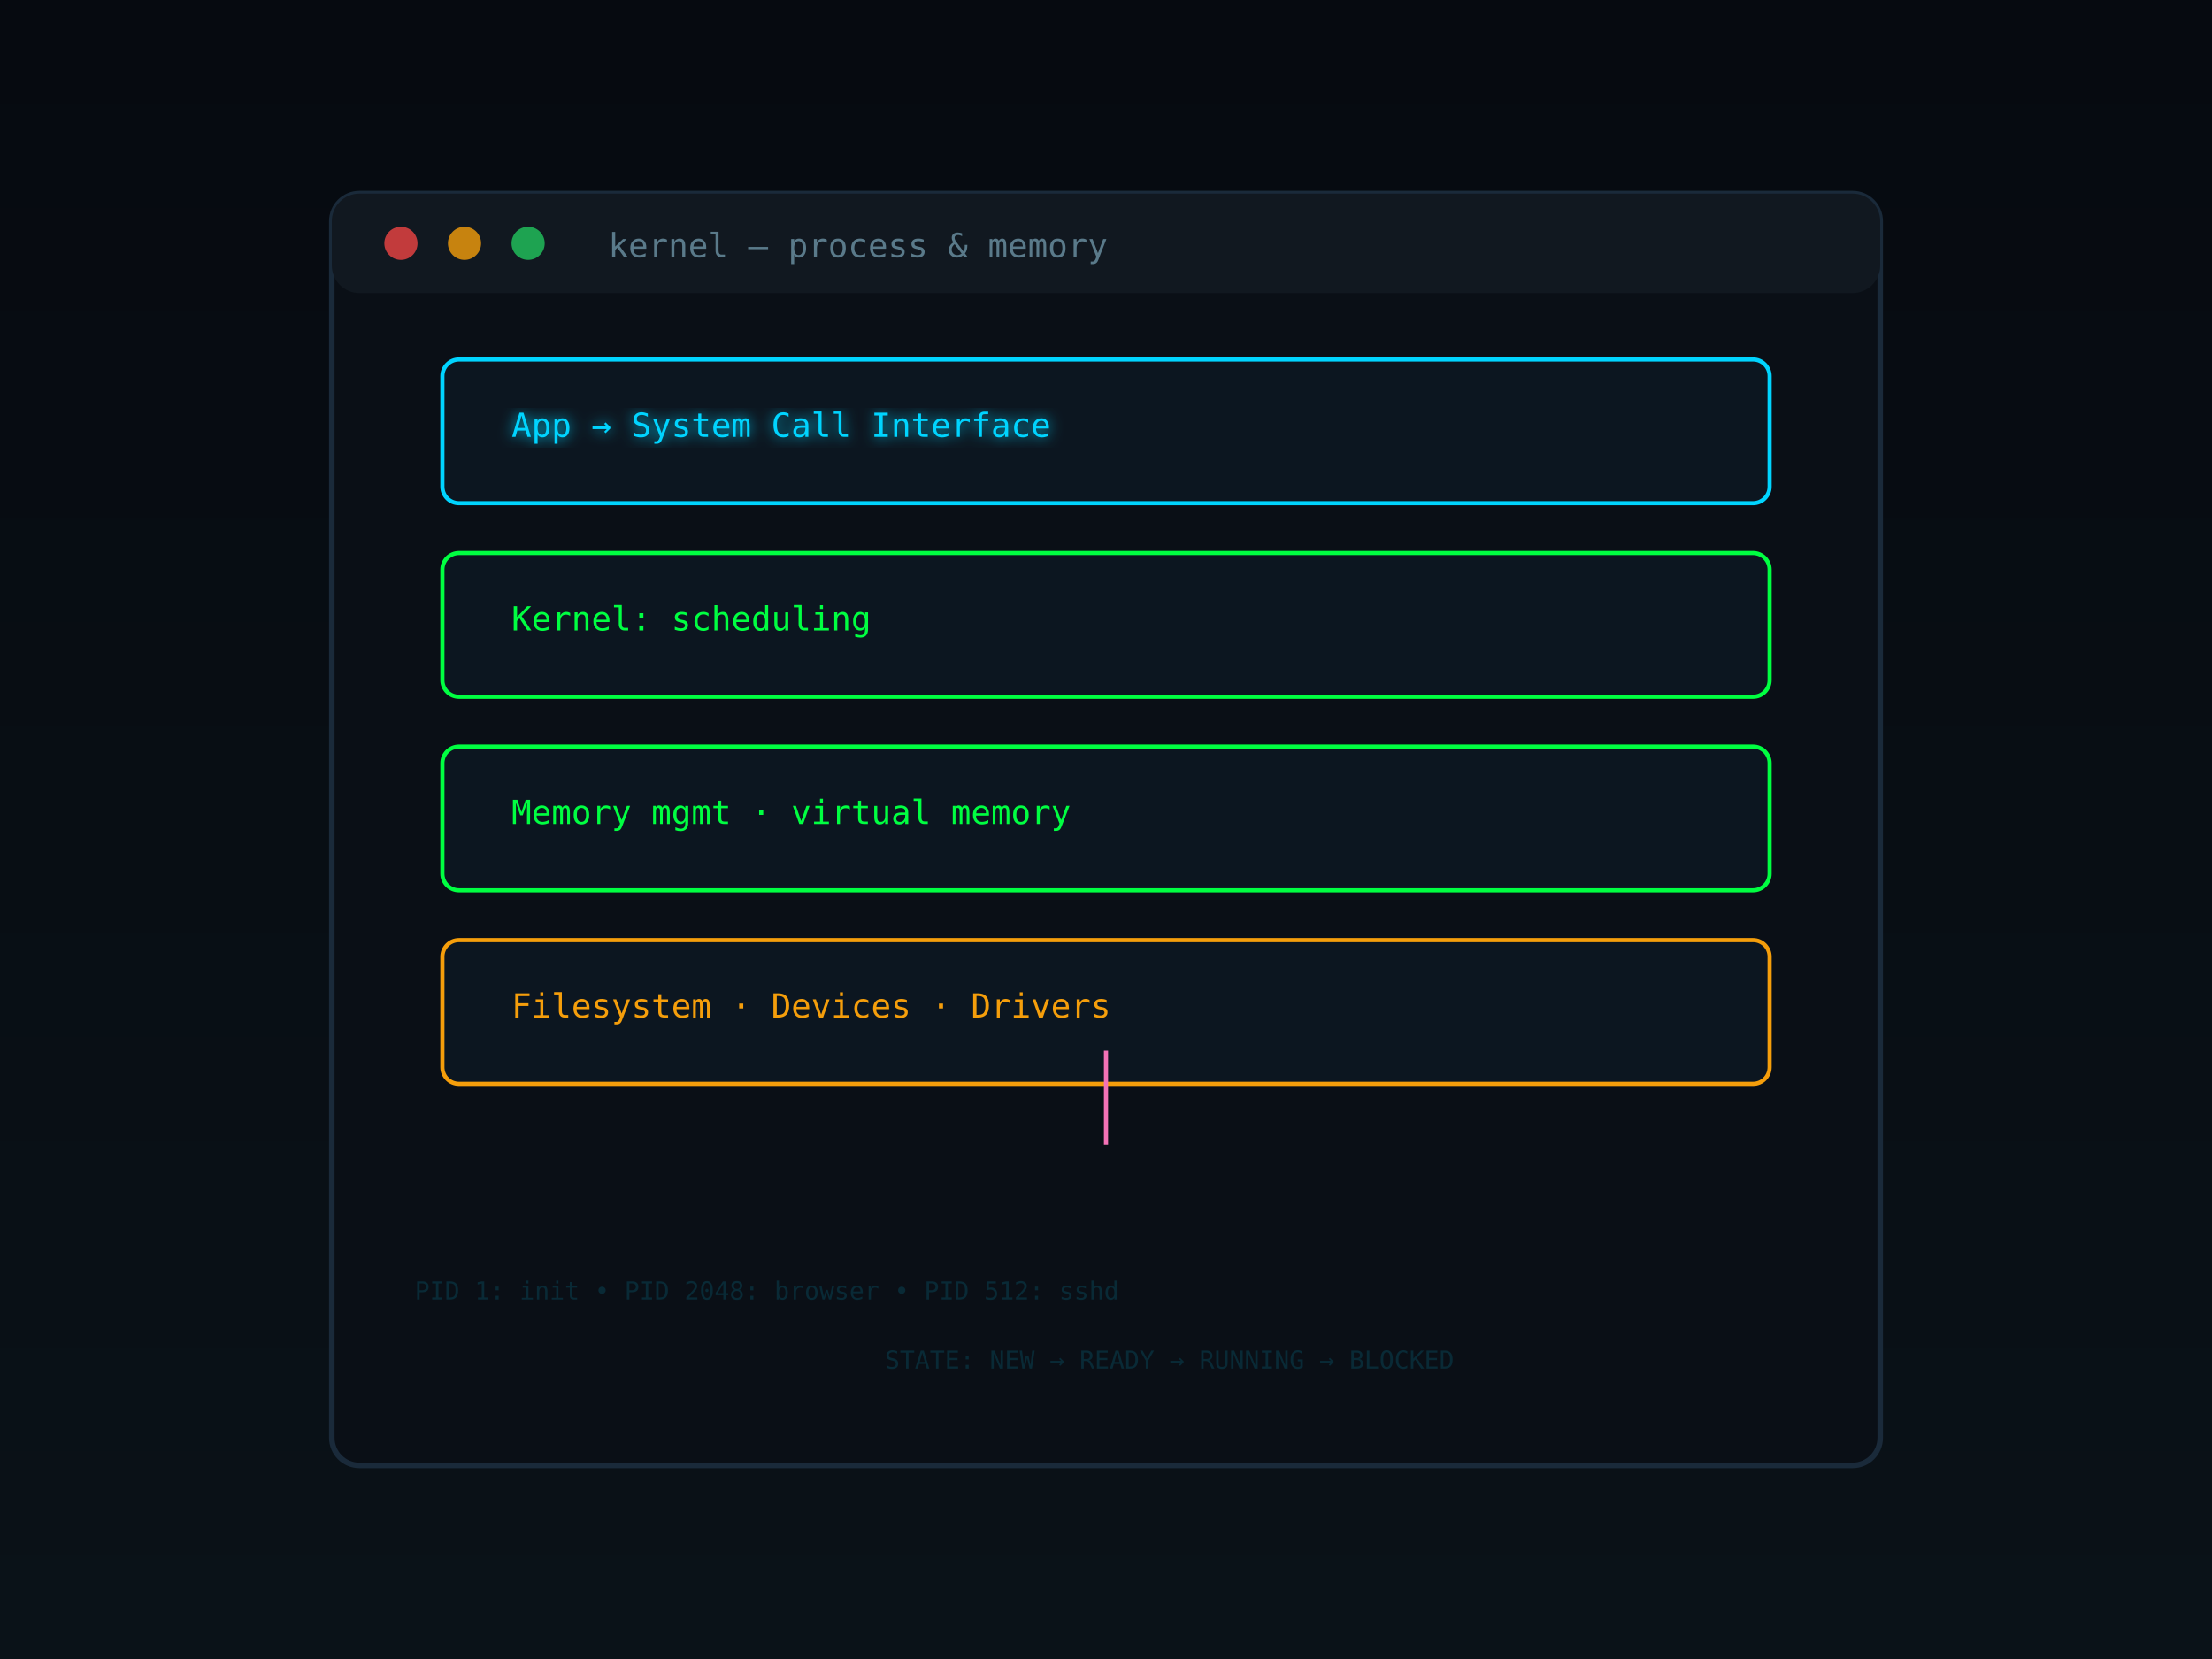
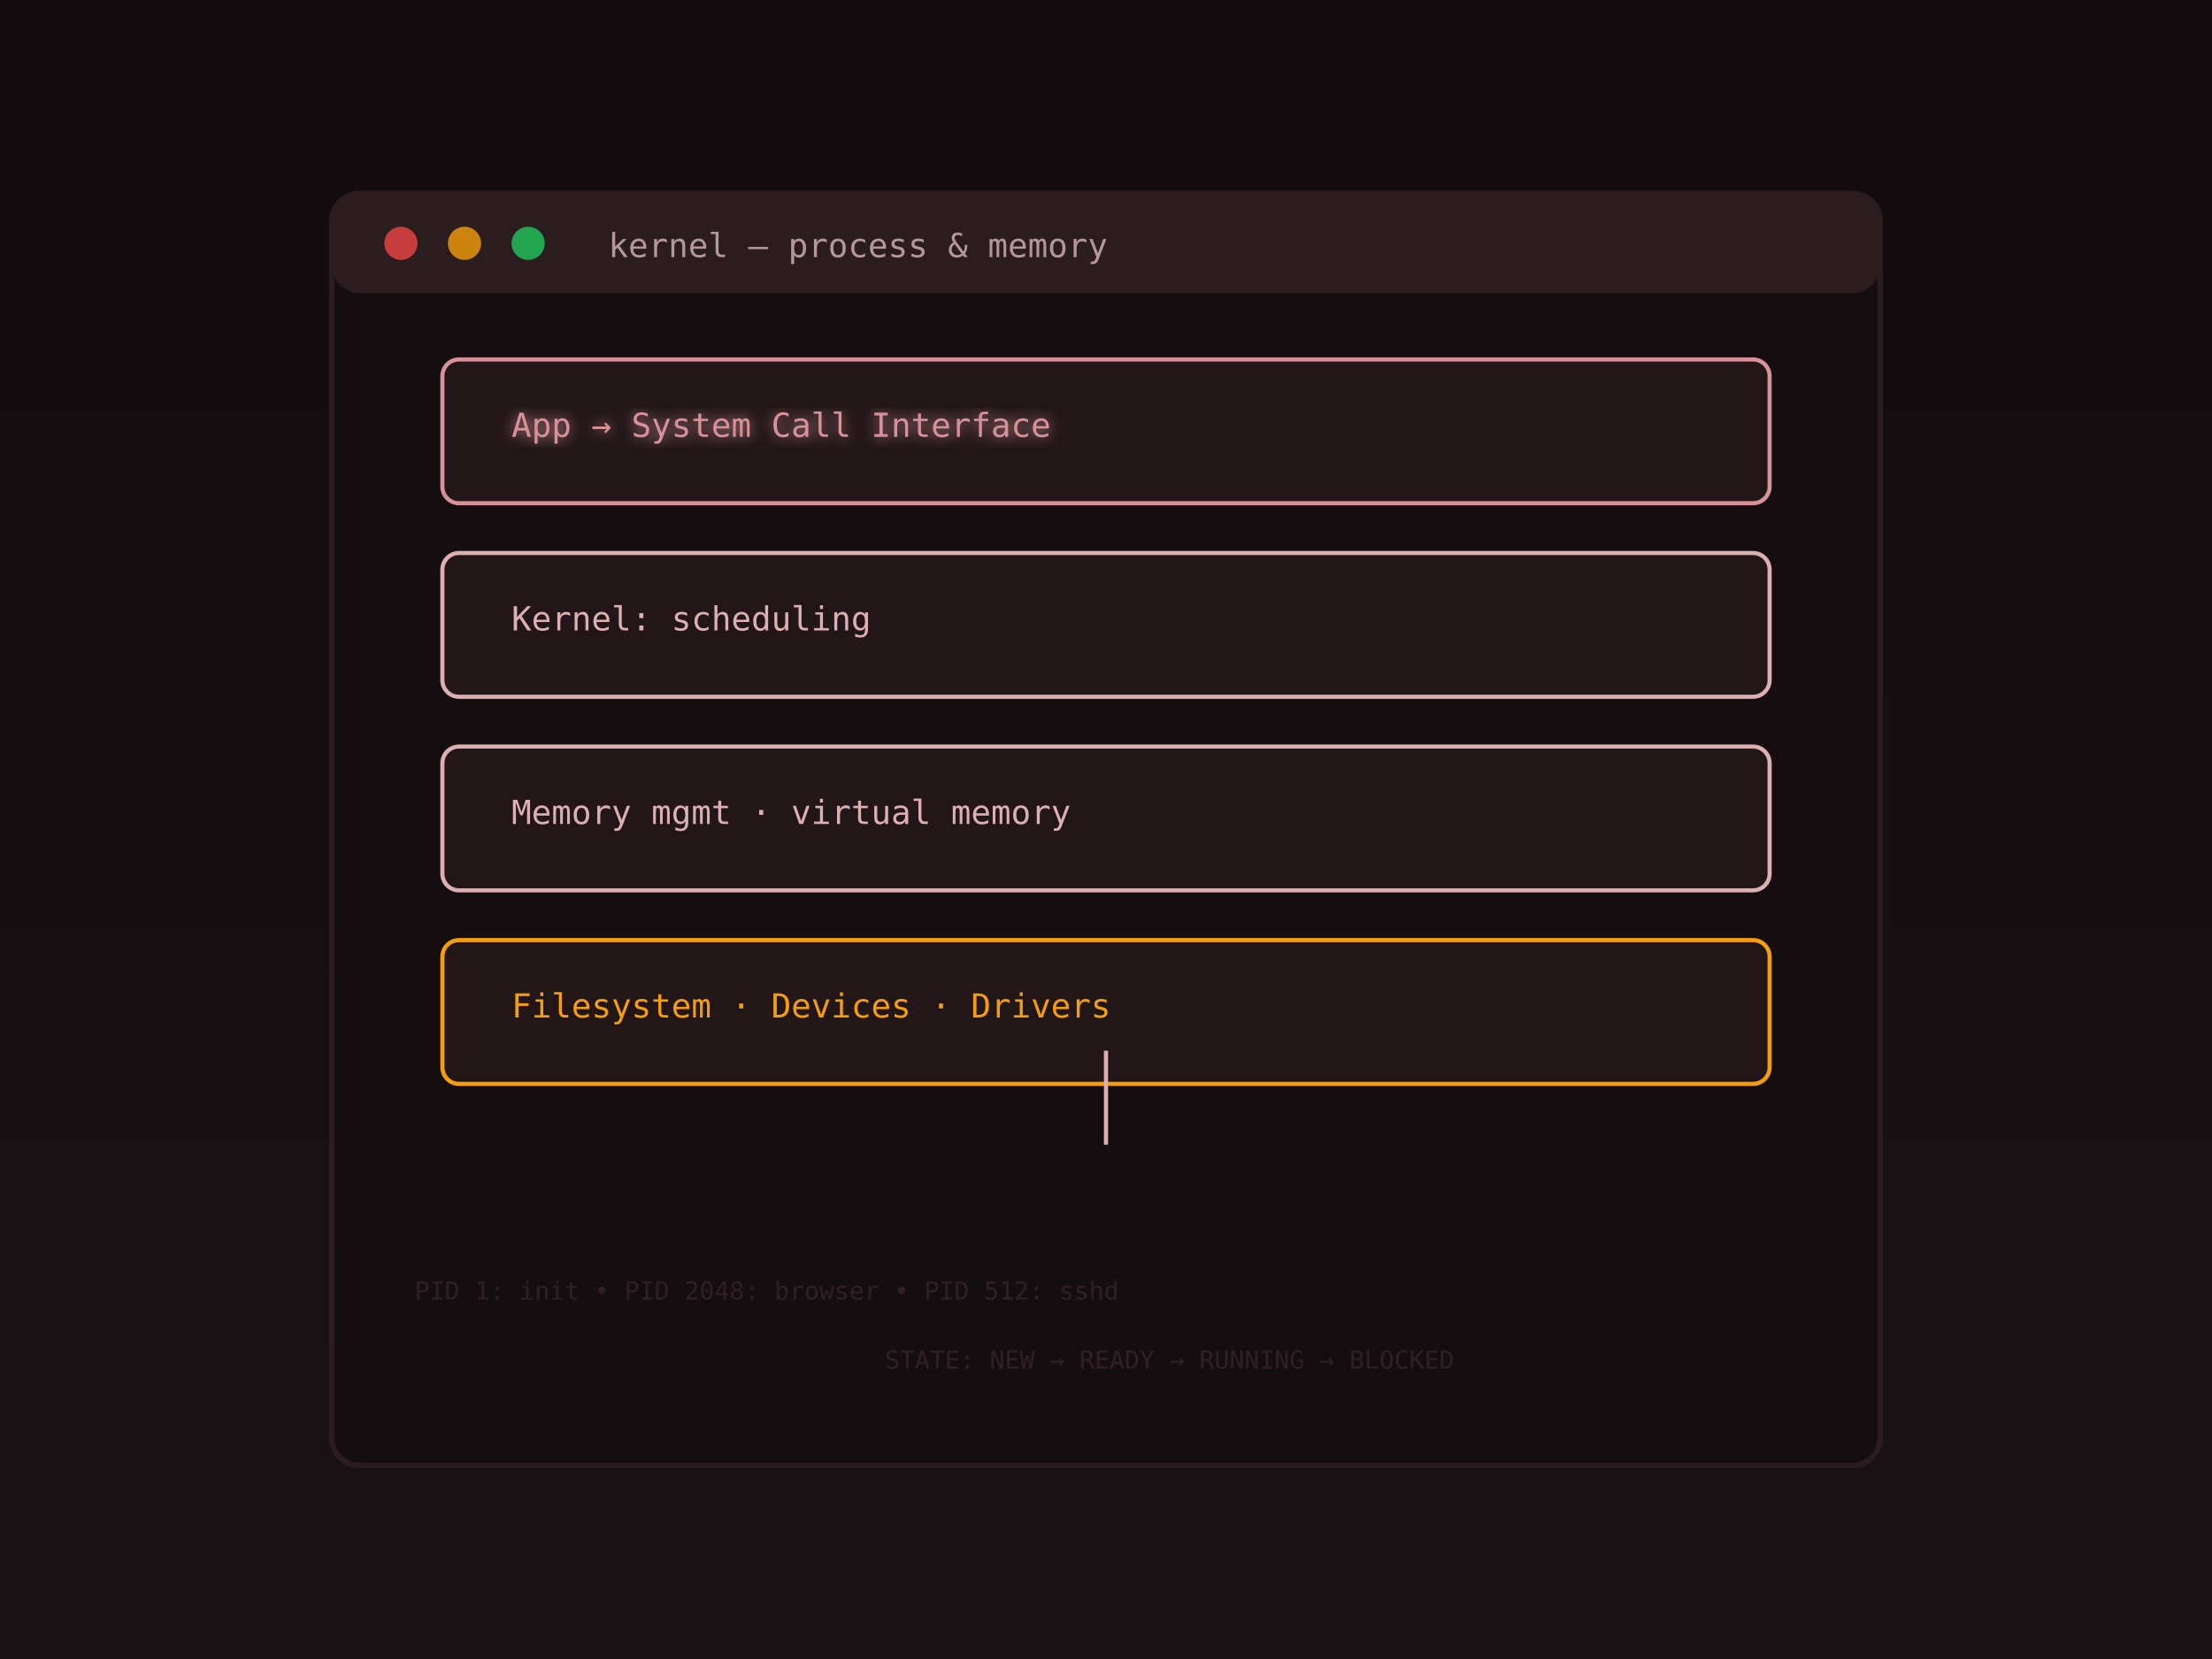
<svg xmlns="http://www.w3.org/2000/svg" viewBox="0 0 800 600">
  <defs>
    <linearGradient id="bgOSC" x1="0" y1="0" x2="0" y2="1">
-       <stop offset="0" stop-color="#060a10" />
-       <stop offset="1" stop-color="#0a1218" />
+       <stop offset="0" stop-color="#120c0e" />
+       <stop offset="1" stop-color="#1a1214" />
    </linearGradient>
    <filter id="gO1">
      <feGaussianBlur stdDeviation="2.5" result="b" />
      <feMerge>
        <feMergeNode in="b" />
        <feMergeNode in="SourceGraphic" />
      </feMerge>
    </filter>
  </defs>
  <rect width="800" height="600" fill="url(#bgOSC)" />
-   <rect x="120" y="70" width="560" height="460" rx="10" fill="#0a0f16" stroke="#1a2a3a" stroke-width="2" />
-   <rect x="120" y="70" width="560" height="36" rx="10" fill="#111820" />
+   <rect x="120" y="70" width="560" height="460" rx="10" fill="#150e10" stroke="#2a1c1f" stroke-width="2" />
+   <rect x="120" y="70" width="560" height="36" rx="10" fill="#2a1c1f" />
  <circle cx="145" cy="88" r="6" fill="#ef4444" opacity="0.8" />
  <circle cx="168" cy="88" r="6" fill="#f59e0b" opacity="0.8" />
  <circle cx="191" cy="88" r="6" fill="#22c55e" opacity="0.8" />
-   <text x="220" y="93" font-family="monospace" font-size="12" fill="#5a7a8a">kernel — process &amp; memory</text>
-   <rect x="160" y="130" width="480" height="52" rx="6" fill="#0c1620" stroke="#00d4ff" stroke-width="1.5" />
-   <text x="185" y="158" font-family="monospace" font-size="12" fill="#00d4ff" filter="url(#gO1)">App → System Call Interface</text>
-   <rect x="160" y="200" width="480" height="52" rx="6" fill="#0c1620" stroke="#00ff41" stroke-width="1.5" />
-   <text x="185" y="228" font-family="monospace" font-size="12" fill="#00ff41">Kernel: scheduling</text>
-   <rect x="160" y="270" width="480" height="52" rx="6" fill="#0c1620" stroke="#00ff41" stroke-width="1.5" />
-   <text x="185" y="298" font-family="monospace" font-size="12" fill="#00ff41">Memory mgmt · virtual memory</text>
-   <rect x="160" y="340" width="480" height="52" rx="6" fill="#0c1620" stroke="#f59e0b" stroke-width="1.5" />
+   <text x="220" y="93" font-family="monospace" font-size="12" fill="#b3979b">kernel — process &amp; memory</text>
+   <rect x="160" y="130" width="480" height="52" rx="6" fill="#221618" stroke="#d79198" stroke-width="1.5" />
+   <text x="185" y="158" font-family="monospace" font-size="12" fill="#d79198" filter="url(#gO1)">App → System Call Interface</text>
+   <rect x="160" y="200" width="480" height="52" rx="6" fill="#221618" stroke="#dcafb3" stroke-width="1.5" />
+   <text x="185" y="228" font-family="monospace" font-size="12" fill="#dcafb3">Kernel: scheduling</text>
+   <rect x="160" y="270" width="480" height="52" rx="6" fill="#221618" stroke="#dcafb3" stroke-width="1.5" />
+   <text x="185" y="298" font-family="monospace" font-size="12" fill="#dcafb3">Memory mgmt · virtual memory</text>
+   <rect x="160" y="340" width="480" height="52" rx="6" fill="#221618" stroke="#f59e0b" stroke-width="1.5" />
  <text x="185" y="368" font-family="monospace" font-size="12" fill="#f59e0b">Filesystem · Devices · Drivers</text>
-   <path d="M400 380 v34" stroke="#f472b6" stroke-width="1.5" />
-   <g font-family="monospace" font-size="9" fill="#00d4ff" opacity="0.14">
+   <path d="M400 380 v34" stroke="#dcafb3" stroke-width="1.5" />
+   <g font-family="monospace" font-size="9" fill="#d79198" opacity="0.14">
    <text x="150" y="470">PID 1: init  •  PID 2048: browser  •  PID 512: sshd</text>
    <text x="320" y="495">STATE: NEW → READY → RUNNING → BLOCKED</text>
  </g>
</svg>
